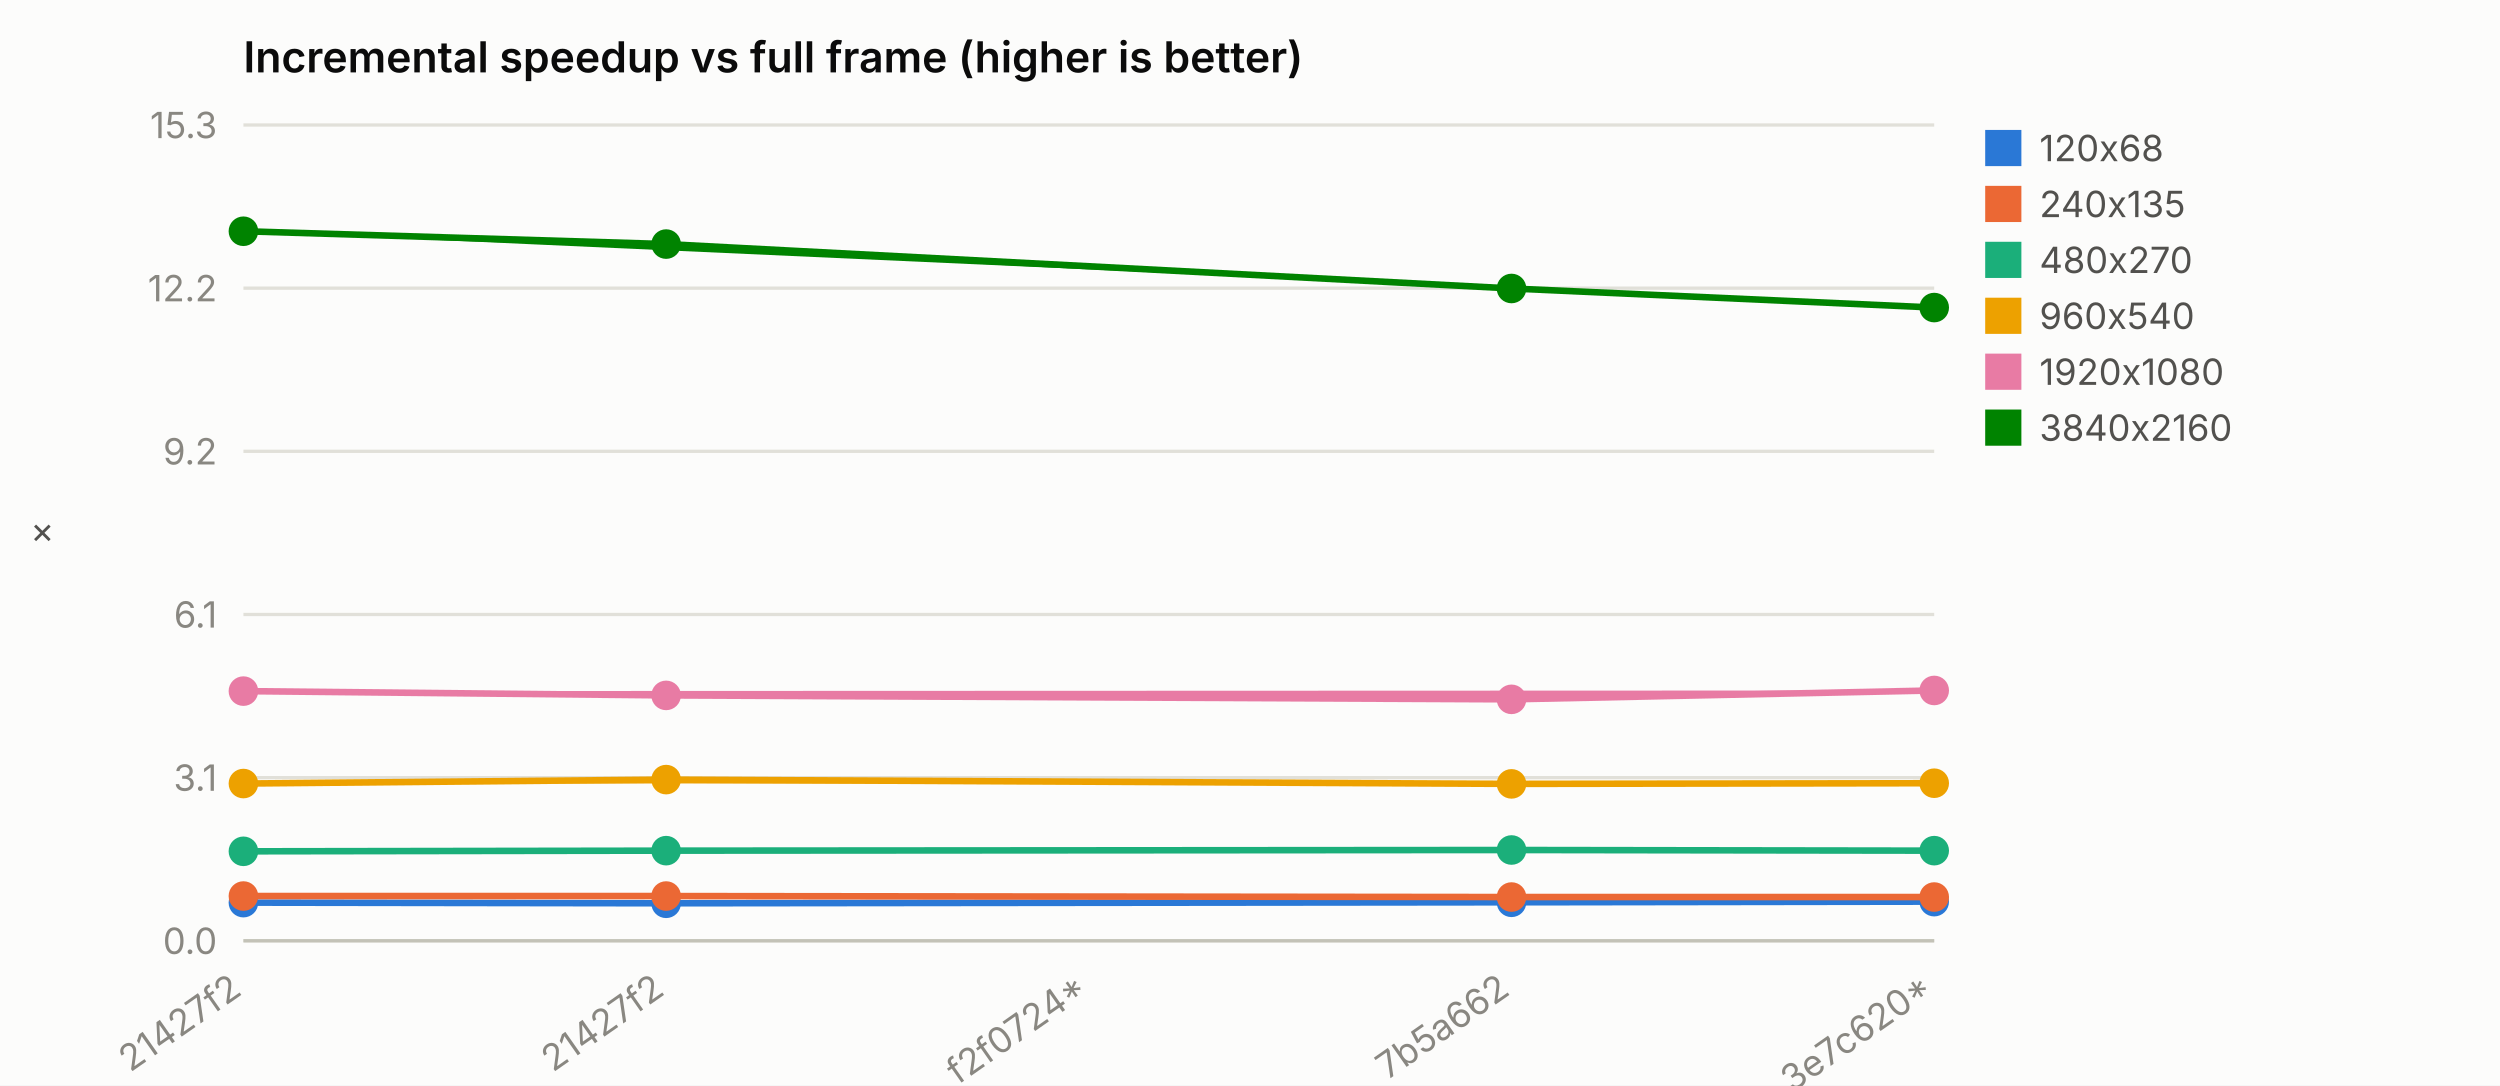
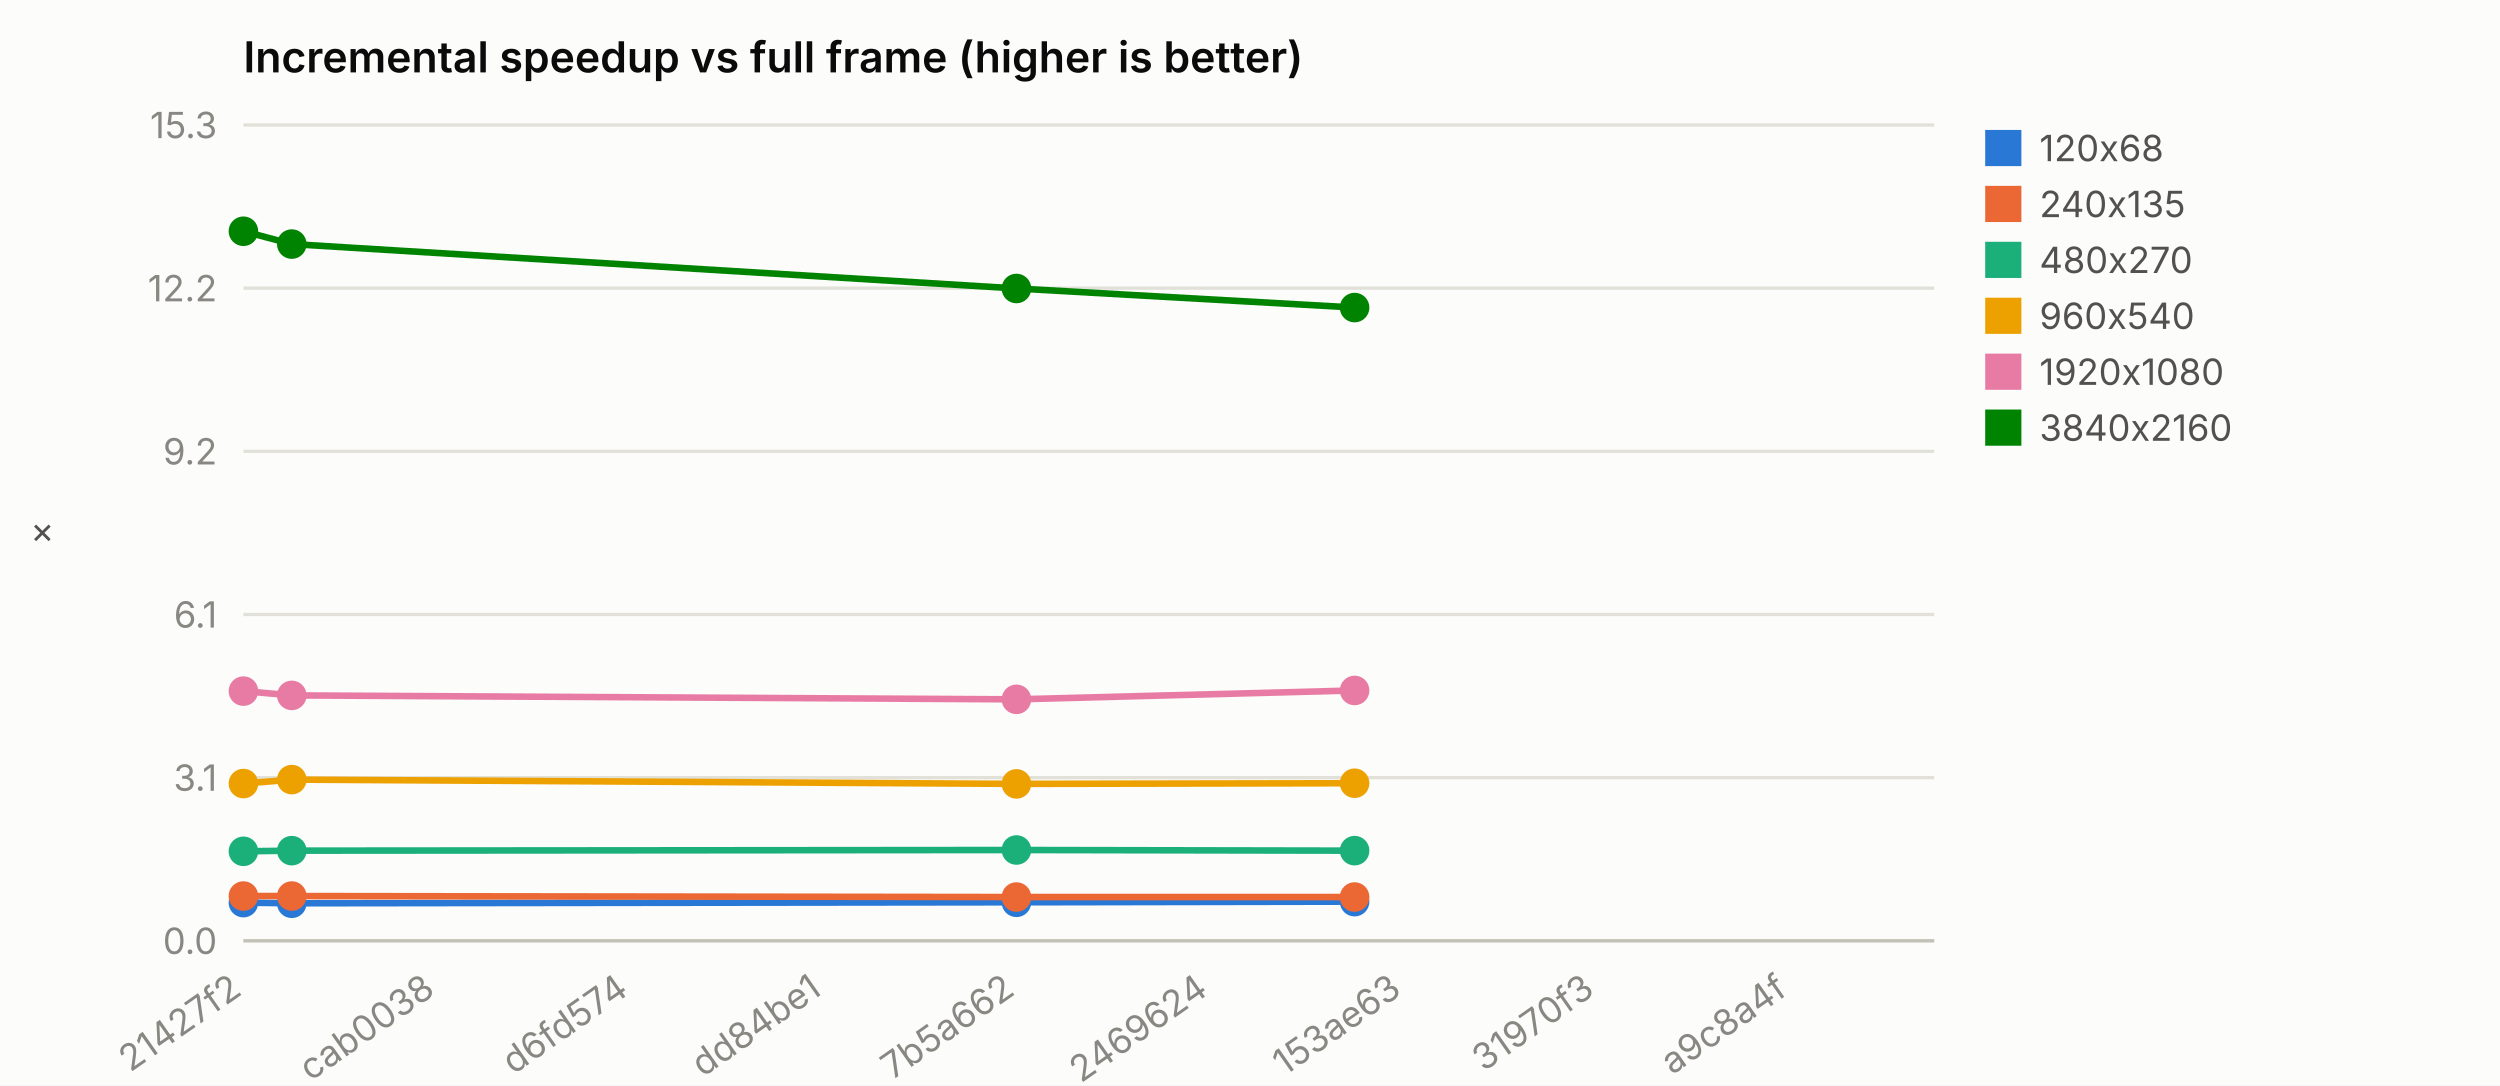
<svg xmlns="http://www.w3.org/2000/svg" viewBox="0 0 760 330" width="760" height="330" role="img" aria-label="Incremental speedup vs full frame (higher is better)" font-size="11">
  <style>
  .surface { fill: #fcfcfb; }
  .grid    { stroke: #e1e0d9; stroke-width: 1; }
  .axis    { stroke: #c3c2b7; stroke-width: 1; }
  .t-pri   { fill: #0b0b0b; }
  .t-sec   { fill: #52514e; }
  .t-mut   { fill: #898781; }
  text     { font-family: system-ui, -apple-system, "Segoe UI", sans-serif; }
  .tick    { font-variant-numeric: tabular-nums; }
  @media (prefers-color-scheme: dark) {
    .surface { fill: #1a1a19; }
    .grid    { stroke: #2c2c2a; }
    .axis    { stroke: #383835; }
    .t-pri   { fill: #ffffff; }
    .t-sec   { fill: #c3c2b7; }
    .t-mut   { fill: #898781; }
    .s1 { fill: #3987e5; stroke: #3987e5; }
    .s2 { fill: #d95926; stroke: #d95926; }
    .s3 { fill: #199e70; stroke: #199e70; }
    .s4 { fill: #c98500; stroke: #c98500; }
    .s5 { fill: #d55181; stroke: #d55181; }
    .s6 { fill: #008300; stroke: #008300; }
  }

  .s1 { fill: #2a78d6; stroke: #2a78d6; }
  .s2 { fill: #eb6834; stroke: #eb6834; }
  .s3 { fill: #1baf7a; stroke: #1baf7a; }
  .s4 { fill: #eda100; stroke: #eda100; }
  .s5 { fill: #e87ba4; stroke: #e87ba4; }
-   .s6 { fill: #008300; stroke: #008300; }</style>
+   .s6 { fill: #008300; stroke: #008300; }
+   .ln { fill: none; }</style>
  <rect class="surface" width="760" height="330" />
  <text class="t-pri" x="74" y="22" font-size="13" font-weight="600">Incremental speedup vs full frame (higher is better)</text>
  <line class="grid" x1="74" y1="286.0" x2="588" y2="286.0" />
  <text class="t-mut tick" x="66" y="290.0" text-anchor="end">0.0</text>
  <line class="grid" x1="74" y1="236.4" x2="588" y2="236.4" />
  <text class="t-mut tick" x="66" y="240.4" text-anchor="end">3.1</text>
  <line class="grid" x1="74" y1="186.8" x2="588" y2="186.8" />
  <text class="t-mut tick" x="66" y="190.8" text-anchor="end">6.1</text>
  <line class="grid" x1="74" y1="137.2" x2="588" y2="137.2" />
  <text class="t-mut tick" x="66" y="141.2" text-anchor="end">9.2</text>
  <line class="grid" x1="74" y1="87.6" x2="588" y2="87.6" />
  <text class="t-mut tick" x="66" y="91.6" text-anchor="end">12.2</text>
  <line class="grid" x1="74" y1="38.0" x2="588" y2="38.0" />
  <text class="t-mut tick" x="66" y="42.0" text-anchor="end">15.3</text>
  <line class="axis" x1="74" y1="286.0" x2="588" y2="286.0" />
  <text class="t-mut tick" x="74.0" y="302" text-anchor="end" transform="rotate(-35 74.0 302)">21427f2</text>
-   <text class="t-mut tick" x="202.5" y="302" text-anchor="end" transform="rotate(-35 202.5 302)">21427f2</text>
-   <text class="t-mut tick" x="331.0" y="302" text-anchor="end" transform="rotate(-35 331.0 302)">f2f0724*</text>
-   <text class="t-mut tick" x="459.5" y="302" text-anchor="end" transform="rotate(-35 459.5 302)">7b5a662</text>
-   <text class="t-mut tick" x="588.0" y="302" text-anchor="end" transform="rotate(-35 588.0 302)">3e7c620*</text>
+   <text class="t-mut tick" x="132.7" y="302" text-anchor="end" transform="rotate(-35 132.7 302)">cab0038</text>
+   <text class="t-mut tick" x="191.5" y="302" text-anchor="end" transform="rotate(-35 191.5 302)">d6fd574</text>
+   <text class="t-mut tick" x="250.2" y="302" text-anchor="end" transform="rotate(-35 250.2 302)">dd84be1</text>
+   <text class="t-mut tick" x="309.0" y="302" text-anchor="end" transform="rotate(-35 309.0 302)">7b5a662</text>
+   <text class="t-mut tick" x="367.7" y="302" text-anchor="end" transform="rotate(-35 367.7 302)">2469624</text>
+   <text class="t-mut tick" x="426.5" y="302" text-anchor="end" transform="rotate(-35 426.5 302)">153ae63</text>
+   <text class="t-mut tick" x="485.2" y="302" text-anchor="end" transform="rotate(-35 485.2 302)">31970f3</text>
+   <text class="t-mut tick" x="543.9" y="302" text-anchor="end" transform="rotate(-35 543.9 302)">a9c8a4f</text>
  <text class="t-sec" x="16" y="162.0" text-anchor="middle" transform="rotate(-90 16 162.0)">×</text>
-   <polyline class="s1" points="74.0,274.4 202.5,274.6 459.5,274.3 588.0,274.1" fill="none" stroke-width="2" />
+   <polyline class="s1 ln" points="74.0,274.4 88.7,274.6 309.0,274.3 411.8,274.1" stroke-width="2" />
  <circle class="s1" cx="74.0" cy="274.4" r="4" stroke="none" />
-   <circle class="s1" cx="202.5" cy="274.6" r="4" stroke="none" />
-   <circle class="s1" cx="459.5" cy="274.3" r="4" stroke="none" />
-   <circle class="s1" cx="588.0" cy="274.1" r="4" stroke="none" />
+   <circle class="s1" cx="88.7" cy="274.6" r="4" stroke="none" />
+   <circle class="s1" cx="309.0" cy="274.3" r="4" stroke="none" />
+   <circle class="s1" cx="411.8" cy="274.1" r="4" stroke="none" />
  <rect class="s1" x="604" y="40" width="10" height="10" stroke="none" />
  <text class="t-sec" x="620" y="49">120x68</text>
-   <polyline class="s2" points="74.0,272.4 202.5,272.4 459.5,272.7 588.0,272.7" fill="none" stroke-width="2" />
+   <polyline class="s2 ln" points="74.0,272.4 88.7,272.4 309.0,272.7 411.8,272.7" stroke-width="2" />
  <circle class="s2" cx="74.0" cy="272.4" r="4" stroke="none" />
-   <circle class="s2" cx="202.5" cy="272.4" r="4" stroke="none" />
-   <circle class="s2" cx="459.5" cy="272.7" r="4" stroke="none" />
-   <circle class="s2" cx="588.0" cy="272.7" r="4" stroke="none" />
+   <circle class="s2" cx="88.7" cy="272.4" r="4" stroke="none" />
+   <circle class="s2" cx="309.0" cy="272.7" r="4" stroke="none" />
+   <circle class="s2" cx="411.8" cy="272.7" r="4" stroke="none" />
  <rect class="s2" x="604" y="57" width="10" height="10" stroke="none" />
  <text class="t-sec" x="620" y="66">240x135</text>
-   <polyline class="s3" points="74.0,258.8 202.5,258.6 459.5,258.4 588.0,258.6" fill="none" stroke-width="2" />
+   <polyline class="s3 ln" points="74.0,258.8 88.7,258.6 309.0,258.4 411.8,258.6" stroke-width="2" />
  <circle class="s3" cx="74.0" cy="258.8" r="4" stroke="none" />
-   <circle class="s3" cx="202.5" cy="258.6" r="4" stroke="none" />
-   <circle class="s3" cx="459.5" cy="258.4" r="4" stroke="none" />
-   <circle class="s3" cx="588.0" cy="258.6" r="4" stroke="none" />
+   <circle class="s3" cx="88.7" cy="258.6" r="4" stroke="none" />
+   <circle class="s3" cx="309.0" cy="258.4" r="4" stroke="none" />
+   <circle class="s3" cx="411.8" cy="258.6" r="4" stroke="none" />
  <rect class="s3" x="604" y="74" width="10" height="10" stroke="none" />
  <text class="t-sec" x="620" y="83">480x270</text>
-   <polyline class="s4" points="74.0,238.2 202.5,237.0 459.5,238.3 588.0,238.1" fill="none" stroke-width="2" />
+   <polyline class="s4 ln" points="74.0,238.2 88.7,237.0 309.0,238.3 411.8,238.1" stroke-width="2" />
  <circle class="s4" cx="74.0" cy="238.2" r="4" stroke="none" />
-   <circle class="s4" cx="202.5" cy="237.0" r="4" stroke="none" />
-   <circle class="s4" cx="459.5" cy="238.3" r="4" stroke="none" />
-   <circle class="s4" cx="588.0" cy="238.1" r="4" stroke="none" />
+   <circle class="s4" cx="88.7" cy="237.0" r="4" stroke="none" />
+   <circle class="s4" cx="309.0" cy="238.3" r="4" stroke="none" />
+   <circle class="s4" cx="411.8" cy="238.1" r="4" stroke="none" />
  <rect class="s4" x="604" y="91" width="10" height="10" stroke="none" />
  <text class="t-sec" x="620" y="100">960x540</text>
-   <polyline class="s5" points="74.0,210.1 202.5,211.4 459.5,212.6 588.0,209.9" fill="none" stroke-width="2" />
+   <polyline class="s5 ln" points="74.0,210.1 88.7,211.4 309.0,212.6 411.8,209.9" stroke-width="2" />
  <circle class="s5" cx="74.0" cy="210.1" r="4" stroke="none" />
-   <circle class="s5" cx="202.5" cy="211.4" r="4" stroke="none" />
-   <circle class="s5" cx="459.5" cy="212.6" r="4" stroke="none" />
-   <circle class="s5" cx="588.0" cy="209.9" r="4" stroke="none" />
+   <circle class="s5" cx="88.7" cy="211.4" r="4" stroke="none" />
+   <circle class="s5" cx="309.0" cy="212.6" r="4" stroke="none" />
+   <circle class="s5" cx="411.8" cy="209.9" r="4" stroke="none" />
  <rect class="s5" x="604" y="108" width="10" height="10" stroke="none" />
  <text class="t-sec" x="620" y="117">1920x1080</text>
-   <polyline class="s6" points="74.0,70.3 202.5,74.2 459.5,87.7 588.0,93.5" fill="none" stroke-width="2" />
+   <polyline class="s6 ln" points="74.0,70.3 88.7,74.2 309.0,87.7 411.8,93.5" stroke-width="2" />
  <circle class="s6" cx="74.0" cy="70.3" r="4" stroke="none" />
-   <circle class="s6" cx="202.5" cy="74.2" r="4" stroke="none" />
-   <circle class="s6" cx="459.5" cy="87.7" r="4" stroke="none" />
-   <circle class="s6" cx="588.0" cy="93.5" r="4" stroke="none" />
+   <circle class="s6" cx="88.7" cy="74.2" r="4" stroke="none" />
+   <circle class="s6" cx="309.0" cy="87.7" r="4" stroke="none" />
+   <circle class="s6" cx="411.8" cy="93.5" r="4" stroke="none" />
  <rect class="s6" x="604" y="125" width="10" height="10" stroke="none" />
  <text class="t-sec" x="620" y="134">3840x2160</text>
</svg>
